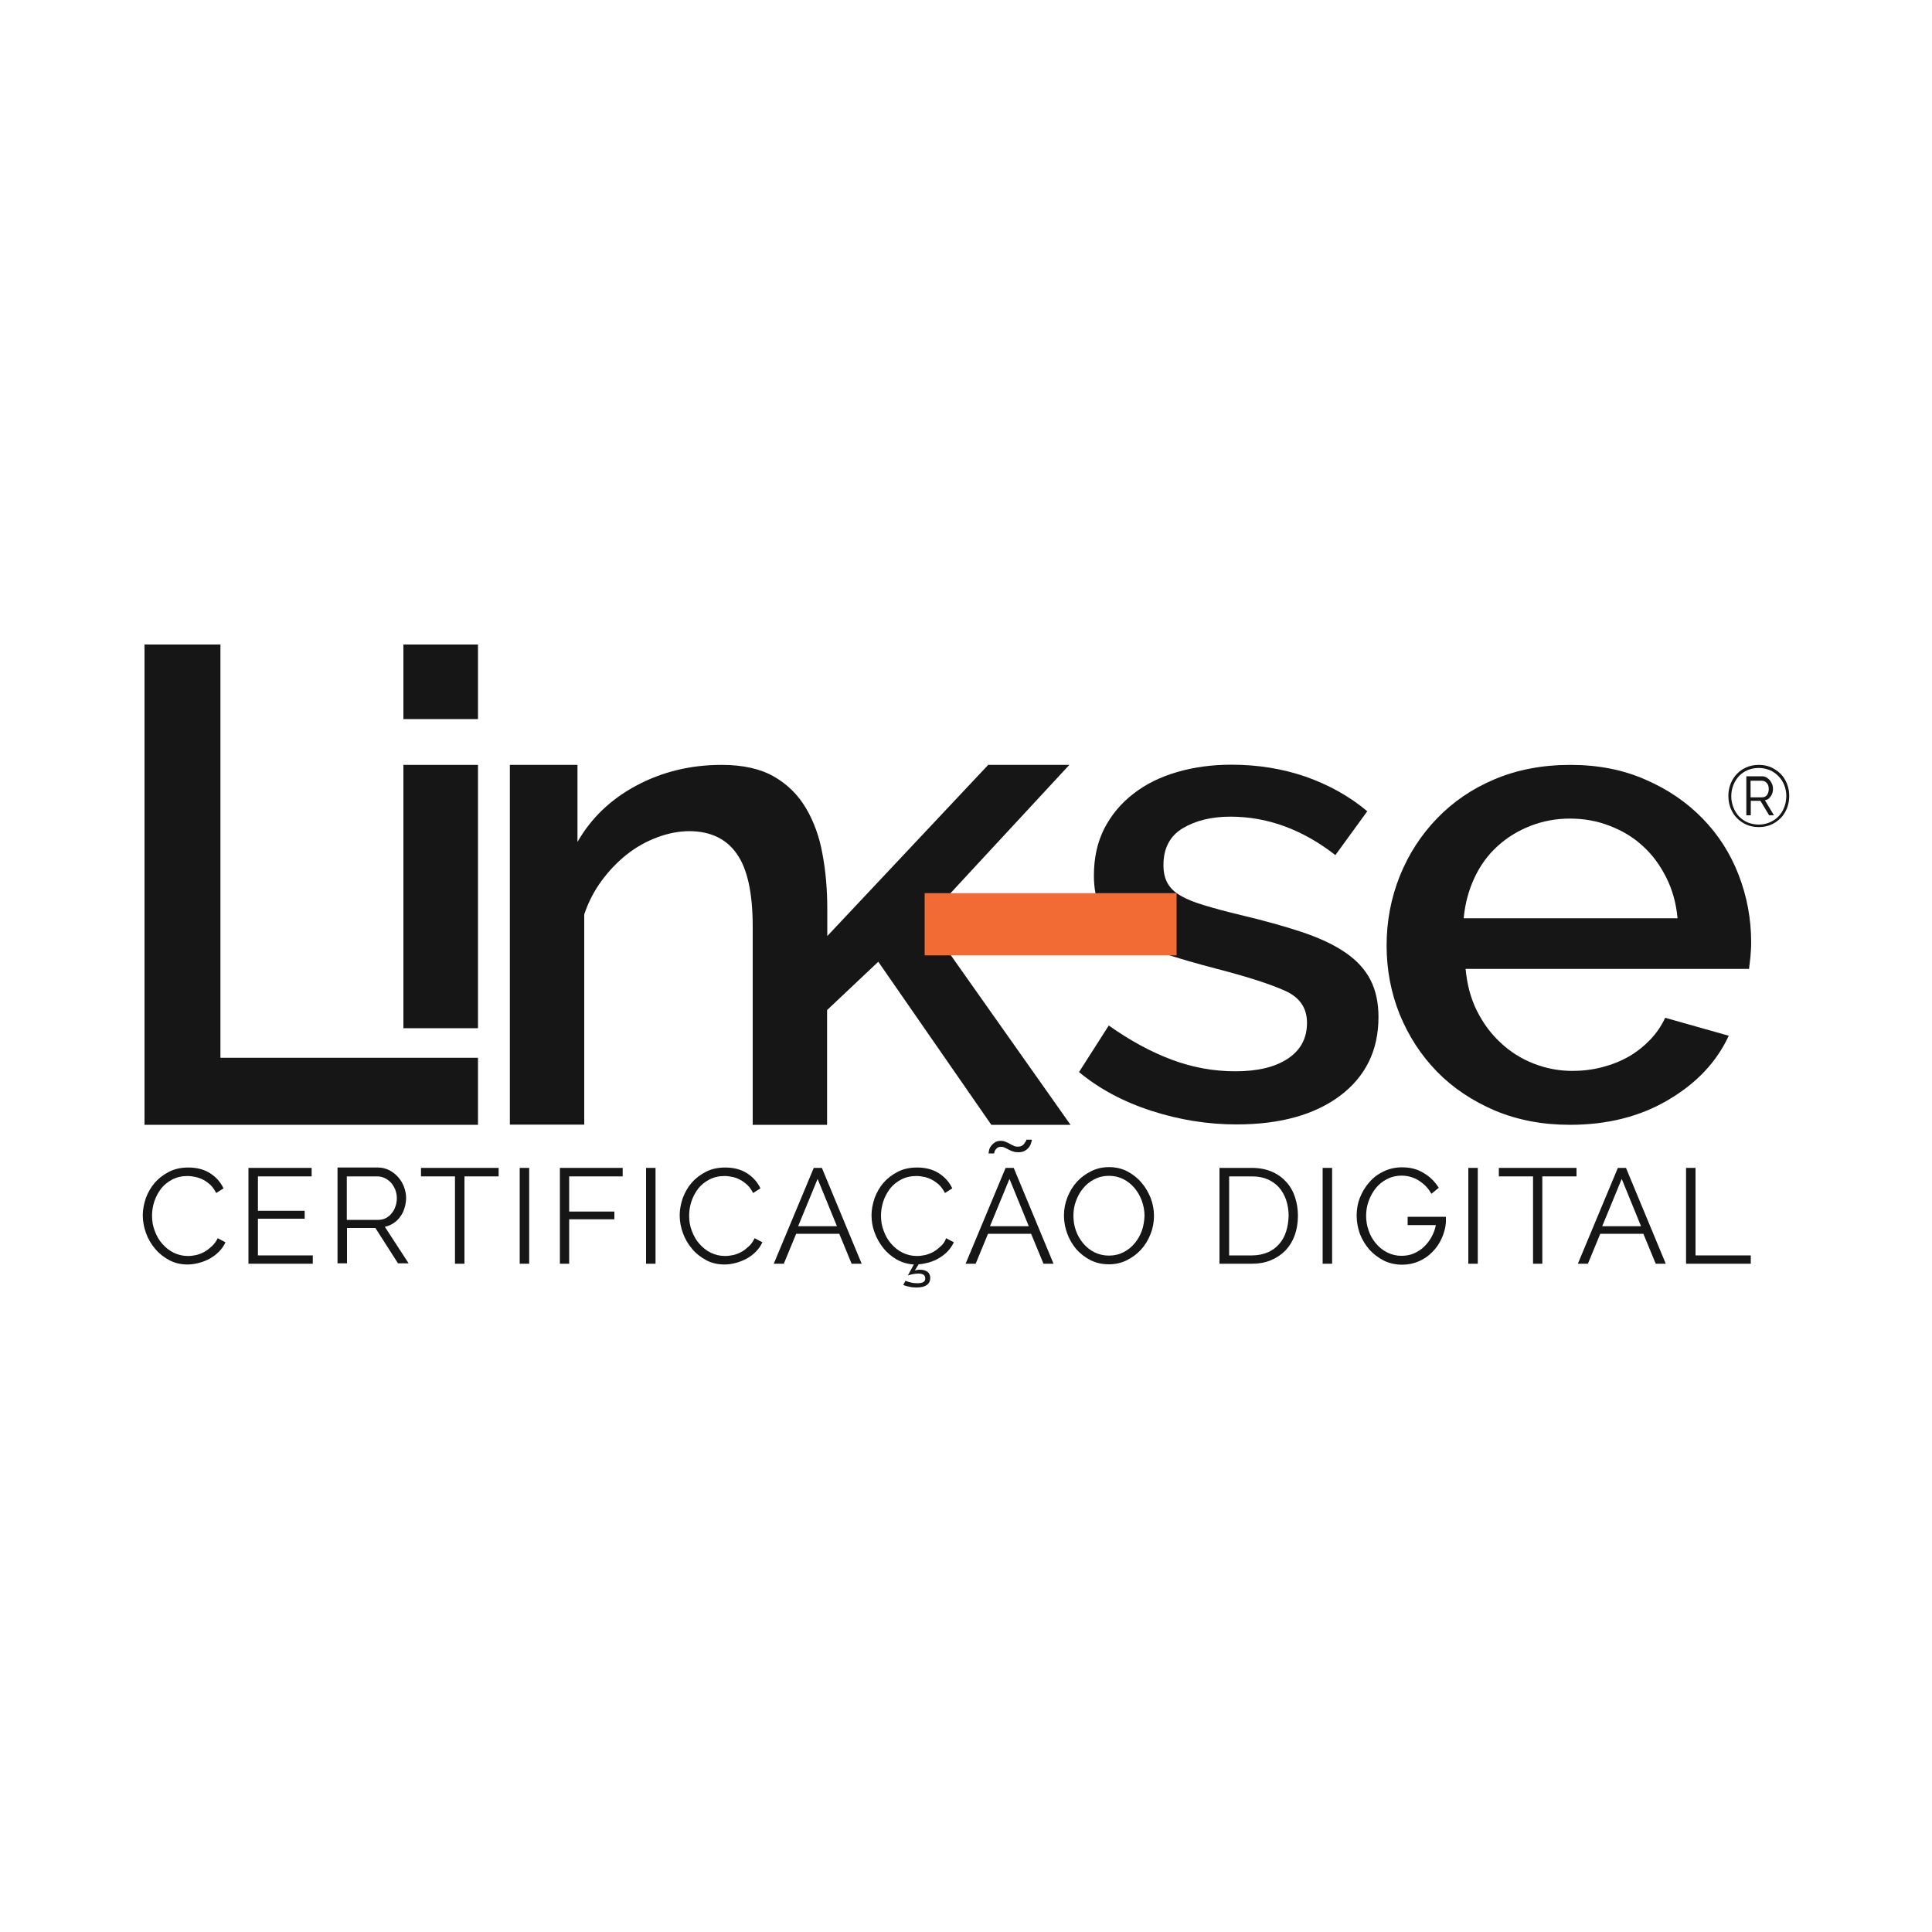
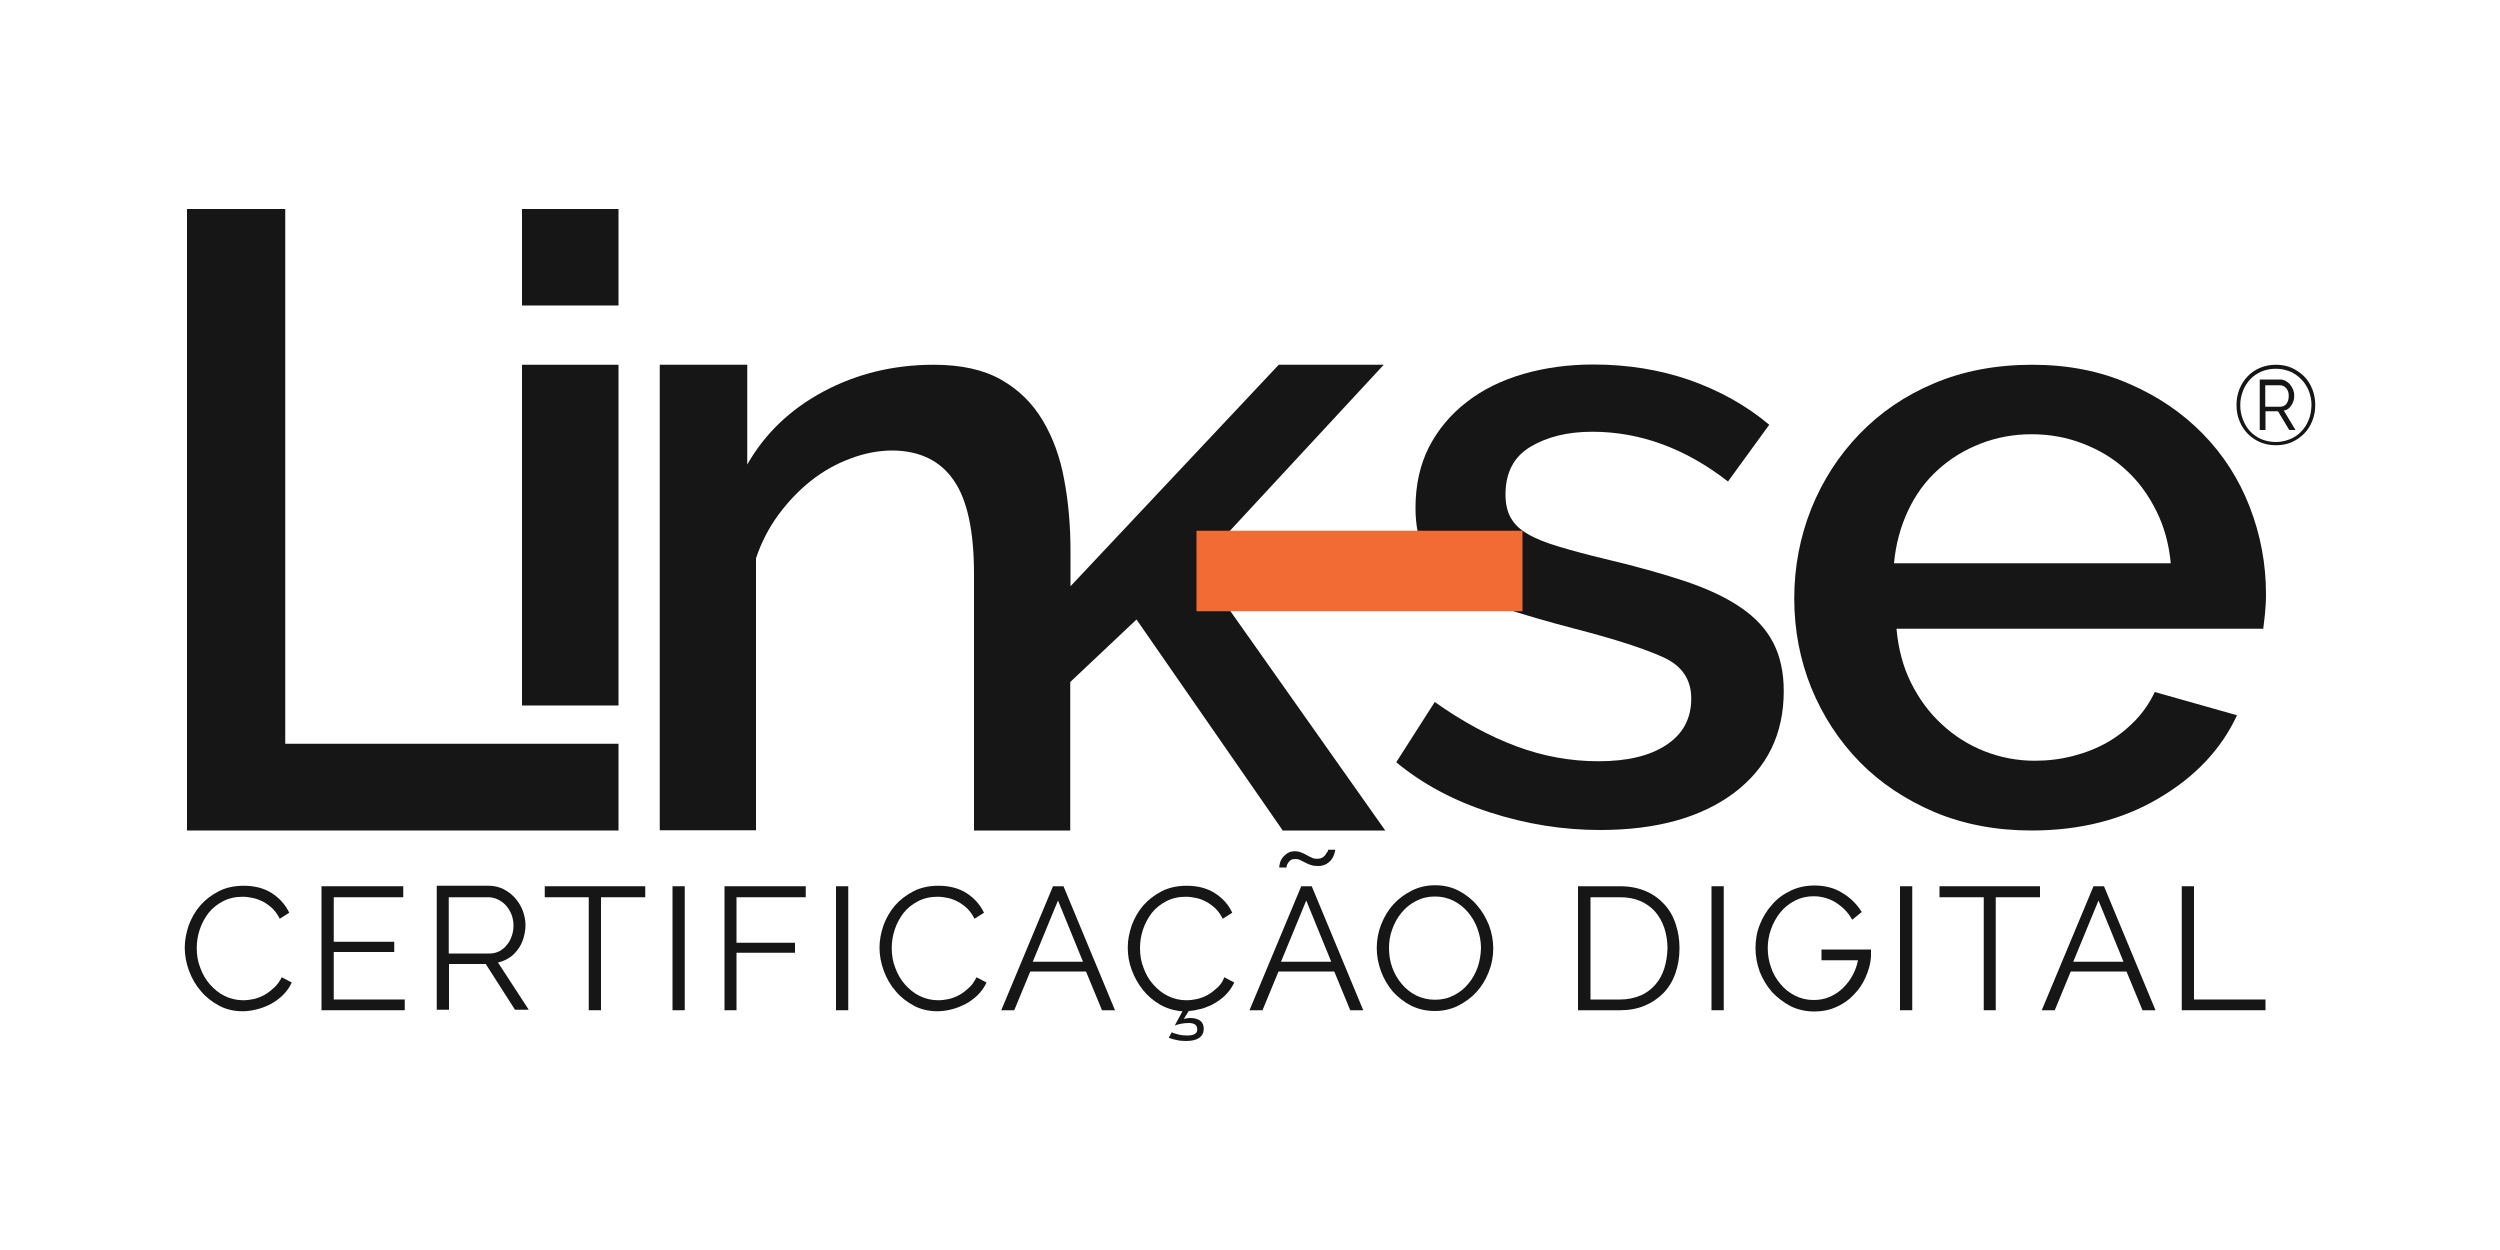
- <svg xmlns="http://www.w3.org/2000/svg" version="1.1" id="Layer_1" x="0px" y="0px" viewBox="0 0 1000 1000" style="enable-background:new 0 0 1000 1000;" xml:space="preserve">
-   <style type="text/css">
- 	.st0{fill:#161616;}
- 	.st1{fill-rule:evenodd;clip-rule:evenodd;fill:#F26B34;}
- </style>
-   <g>
-     <g>
-       <g>
-         <path class="st0" d="M421.2,604.5l-20.7,49.6h5.2l6.4-15.5h22.3l6.4,15.5h5.2l-20.6-49.6H421.2z M413.1,634.7l10.1-24.5l10,24.5     H413.1z" />
-         <rect x="334.4" y="604.5" class="st0" width="4.9" height="49.6" />
-         <path class="st0" d="M487,645c-1.2,1.1-2.4,2.1-3.8,2.9c-1.4,0.8-2.8,1.3-4.3,1.7c-1.5,0.3-2.9,0.5-4.3,0.5     c-2.7,0-5.1-0.6-7.4-1.7c-2.3-1.1-4.2-2.7-5.9-4.6c-1.7-1.9-3-4.2-3.9-6.7c-1-2.5-1.4-5.1-1.4-7.9c0-2.5,0.4-5,1.2-7.4     c0.8-2.4,2-4.6,3.5-6.6c1.6-2,3.5-3.5,5.8-4.7c2.3-1.2,4.9-1.8,7.9-1.8c1.3,0,2.7,0.2,4.1,0.5c1.4,0.3,2.7,0.8,4,1.5     c1.3,0.7,2.5,1.6,3.7,2.7c1.1,1.1,2.1,2.5,2.9,4.1l3.8-2.4c-1.5-3.2-3.8-5.8-6.9-7.8c-3.1-2-6.9-3-11.3-3c-3.7,0-7.1,0.7-10,2.2     c-2.9,1.5-5.4,3.4-7.4,5.7c-2,2.3-3.5,5-4.6,7.9c-1,3-1.6,5.9-1.6,8.9c0,3.1,0.5,6.1,1.6,9c1.1,3,2.6,5.6,4.5,8     c1.9,2.4,4.2,4.3,6.9,5.9c2.7,1.5,5.7,2.4,8.9,2.6l-3.1,5.7c0.6-0.2,1.4-0.5,2.5-0.7c1.1-0.2,2.1-0.3,3.1-0.3     c1.1,0,1.9,0.2,2.5,0.6c0.6,0.4,0.9,1,0.9,2c0,1.6-1.3,2.4-4,2.4c-1.2,0-2.4-0.1-3.5-0.4c-1.1-0.3-2-0.5-2.7-0.9l-1.2,2.2     c0.9,0.4,2,0.7,3.1,0.9c1.2,0.3,2.4,0.4,3.8,0.4c2.3,0,4.1-0.4,5.3-1.3c1.2-0.8,1.8-2.1,1.8-3.6c0-1.4-0.5-2.5-1.4-3.2     c-1-0.7-2.2-1.1-3.9-1.1c-0.4,0-0.8,0-1.3,0.1c-0.5,0-0.9,0.2-1.4,0.3l2-3.2c1.8-0.1,3.6-0.5,5.5-1c1.8-0.6,3.6-1.3,5.2-2.3     c1.6-1,3.1-2.1,4.4-3.5c1.3-1.4,2.3-2.9,3.1-4.6l-4-2.1C489.2,642.5,488.2,643.9,487,645z" />
-         <path class="st0" d="M387.7,645c-1.2,1.1-2.4,2.1-3.8,2.9c-1.4,0.8-2.8,1.3-4.3,1.7c-1.5,0.3-2.9,0.5-4.3,0.5     c-2.7,0-5.1-0.6-7.4-1.7c-2.3-1.1-4.2-2.7-5.9-4.6c-1.7-1.9-3-4.2-3.9-6.7c-1-2.5-1.4-5.1-1.4-7.9c0-2.5,0.4-5,1.2-7.4     c0.8-2.4,2-4.6,3.5-6.6c1.6-2,3.5-3.5,5.8-4.7c2.3-1.2,4.9-1.8,7.9-1.8c1.3,0,2.7,0.2,4.1,0.5c1.4,0.3,2.7,0.8,4,1.5     c1.3,0.7,2.5,1.6,3.7,2.7c1.1,1.1,2.1,2.5,2.9,4.1l3.8-2.4c-1.5-3.2-3.8-5.8-6.9-7.8c-3.1-2-6.9-3-11.3-3c-3.7,0-7.1,0.7-10,2.2     c-2.9,1.5-5.4,3.4-7.4,5.7c-2,2.3-3.5,5-4.6,7.9c-1,3-1.6,5.9-1.6,8.9c0,3.2,0.6,6.3,1.7,9.3c1.1,3,2.7,5.8,4.8,8.2     c2,2.4,4.5,4.3,7.3,5.8c2.8,1.5,6,2.2,9.4,2.2c1.9,0,3.9-0.3,5.8-0.8c2-0.5,3.8-1.3,5.6-2.2c1.8-1,3.4-2.2,4.8-3.6     c1.4-1.4,2.6-3.1,3.4-4.9l-4-2.1C389.8,642.5,388.9,643.9,387.7,645z" />
-         <path class="st0" d="M530.2,591.9c-0.3,0.4-0.7,0.8-1.2,1.1c-0.5,0.3-1.2,0.5-2.1,0.5c-0.9,0-1.7-0.1-2.3-0.5     c-0.7-0.3-1.3-0.6-2-1c-0.7-0.4-1.3-0.7-2.1-1c-0.7-0.3-1.6-0.5-2.5-0.5c-1.3,0-2.4,0.3-3.2,0.9c-0.8,0.6-1.5,1.2-2,2     c-0.5,0.7-0.8,1.5-0.9,2.2c-0.2,0.7-0.2,1.2-0.2,1.4h2.9c0-0.1,0-0.3,0.1-0.7c0.1-0.3,0.2-0.7,0.5-1.1c0.3-0.4,0.6-0.8,1-1.1     c0.4-0.3,1.1-0.5,1.9-0.5c0.7,0,1.4,0.1,2.1,0.5c0.6,0.3,1.3,0.6,2,1c0.7,0.3,1.4,0.7,2.2,0.9c0.8,0.3,1.7,0.4,2.8,0.4     c1.4,0,2.5-0.3,3.5-0.9c0.9-0.6,1.6-1.2,2.1-2c0.5-0.7,0.8-1.5,1-2.2c0.2-0.7,0.3-1.2,0.3-1.4h-2.9c0,0.1,0,0.3-0.1,0.7     C530.6,591.1,530.4,591.5,530.2,591.9z" />
-         <path class="st0" d="M203.7,633.1c1.4-0.9,2.5-2,3.5-3.4c1-1.3,1.7-2.8,2.2-4.5c0.5-1.7,0.8-3.4,0.8-5.2c0-1.9-0.4-3.8-1.1-5.7     c-0.7-1.9-1.7-3.5-3-5c-1.3-1.5-2.9-2.7-4.6-3.6c-1.8-0.9-3.8-1.4-5.9-1.4h-20.9v49.6h4.9v-18.3h14.7l11.7,18.3h5.5L199.2,635     C200.8,634.6,202.4,634,203.7,633.1z M179.5,631.5v-22.6h15.8c1.4,0,2.6,0.3,3.9,0.9c1.2,0.6,2.3,1.4,3.2,2.4     c0.9,1,1.6,2.2,2.2,3.6c0.5,1.4,0.8,2.8,0.8,4.3c0,1.5-0.2,2.9-0.7,4.3c-0.5,1.4-1.1,2.6-2,3.6c-0.8,1.1-1.9,1.9-3,2.5     c-1.2,0.6-2.5,0.9-3.9,0.9H179.5z" />
-         <polygon class="st0" points="133.5,630.8 157.7,630.8 157.7,626.7 133.5,626.7 133.5,608.9 161.3,608.9 161.3,604.5 128.6,604.5      128.6,654.1 161.9,654.1 161.9,649.8 133.5,649.8    " />
-         <path class="st0" d="M109.7,645c-1.2,1.1-2.4,2.1-3.8,2.9c-1.4,0.8-2.8,1.3-4.3,1.7c-1.5,0.3-2.9,0.5-4.3,0.5     c-2.7,0-5.1-0.6-7.4-1.7c-2.3-1.1-4.2-2.7-5.9-4.6c-1.7-1.9-3-4.2-3.9-6.7c-1-2.5-1.4-5.1-1.4-7.9c0-2.5,0.4-5,1.2-7.4     c0.8-2.4,2-4.6,3.5-6.6c1.6-2,3.5-3.5,5.8-4.7c2.3-1.2,4.9-1.8,7.9-1.8c1.3,0,2.7,0.2,4.1,0.5c1.4,0.3,2.7,0.8,4.1,1.5     c1.3,0.7,2.5,1.6,3.7,2.7c1.1,1.1,2.1,2.5,2.9,4.1l3.8-2.4c-1.5-3.2-3.8-5.8-6.9-7.8c-3.1-2-6.9-3-11.3-3c-3.7,0-7.1,0.7-10,2.2     c-2.9,1.5-5.4,3.4-7.4,5.7c-2,2.3-3.5,5-4.6,7.9c-1,3-1.6,5.9-1.6,8.9c0,3.2,0.6,6.3,1.7,9.3c1.1,3,2.7,5.8,4.8,8.2     c2,2.4,4.5,4.3,7.3,5.8c2.8,1.5,6,2.2,9.4,2.2c1.9,0,3.8-0.3,5.8-0.8c2-0.5,3.9-1.3,5.6-2.2c1.8-1,3.4-2.2,4.8-3.6     c1.4-1.4,2.6-3.1,3.4-4.9l-4-2.1C111.9,642.5,110.9,643.9,109.7,645z" />
-         <rect x="269" y="604.5" class="st0" width="4.9" height="49.6" />
-         <polygon class="st0" points="217.9,608.9 235.5,608.9 235.5,654.1 240.4,654.1 240.4,608.9 258.1,608.9 258.1,604.5 217.9,604.5         " />
-         <polygon class="st0" points="289.8,654.1 294.6,654.1 294.6,631.1 318,631.1 318,627.1 294.6,627.1 294.6,608.9 322.3,608.9      322.3,604.5 289.8,604.5    " />
-         <rect x="760" y="604.5" class="st0" width="4.9" height="49.6" />
-         <path class="st0" d="M520.5,604.5l-20.7,49.6h5.2l6.4-15.5h22.3l6.4,15.5h5.2l-20.6-49.6H520.5z M512.4,634.7l10.1-24.5l10,24.5     H512.4z" />
-         <path class="st0" d="M665.8,611.8c-2-2.2-4.4-4-7.4-5.3c-3-1.3-6.4-2-10.4-2h-16.8v49.6h16.8c3.6,0,6.9-0.6,9.8-1.8     c2.9-1.2,5.4-2.9,7.5-5c2.1-2.2,3.7-4.8,4.8-7.8c1.1-3,1.7-6.5,1.7-10.2c0-3.4-0.5-6.6-1.5-9.6     C669.3,616.6,667.8,614,665.8,611.8z M665.7,637.4c-0.8,2.5-2,4.7-3.6,6.5c-1.6,1.8-3.5,3.3-5.9,4.3c-2.4,1-5.1,1.6-8.1,1.6     h-11.9v-40.9h11.9c3,0,5.7,0.5,8,1.5c2.3,1,4.3,2.4,5.9,4.2c1.6,1.8,2.8,4,3.7,6.5c0.8,2.5,1.3,5.2,1.3,8.2     C666.9,632.2,666.5,634.9,665.7,637.4z" />
-         <rect x="684.6" y="604.5" class="st0" width="4.9" height="49.6" />
-         <path class="st0" d="M728.7,634.1h14.5c-0.4,2.1-1.1,4-2.1,5.9c-1,1.9-2.3,3.6-3.8,5.1c-1.5,1.5-3.3,2.7-5.3,3.6     c-2,0.9-4.2,1.3-6.6,1.3c-2.7,0-5.2-0.6-7.5-1.8c-2.3-1.2-4.2-2.7-5.8-4.7c-1.6-1.9-2.9-4.1-3.7-6.6c-0.9-2.5-1.3-5-1.3-7.6     c0-2.6,0.4-5.1,1.3-7.6c0.9-2.5,2.1-4.7,3.7-6.7c1.6-2,3.5-3.5,5.8-4.7c2.3-1.2,4.8-1.8,7.6-1.8c1.8,0,3.5,0.3,5.1,0.8     c1.6,0.5,3,1.2,4.3,2.1c1.3,0.9,2.5,1.9,3.5,3c1,1.1,1.8,2.3,2.5,3.5l3.8-3.1c-2-3.2-4.6-5.8-7.9-7.7c-3.2-2-6.9-2.9-11.1-2.9     c-3.4,0-6.6,0.7-9.5,2.1c-2.9,1.4-5.4,3.2-7.4,5.6c-2.1,2.3-3.7,5-4.9,8c-1.2,3-1.7,6.1-1.7,9.4c0,3.2,0.6,6.3,1.7,9.4     c1.2,3,2.8,5.7,4.9,8.1c2.1,2.3,4.6,4.2,7.5,5.7c2.9,1.4,6.1,2.1,9.5,2.1c3.1,0,6-0.6,8.7-1.8c2.7-1.2,5-2.8,6.9-4.8     c2-2,3.6-4.3,4.8-7c1.2-2.7,2-5.4,2.2-8.3V632c0-0.3,0-0.6,0-0.9c0-0.3,0-0.6,0-0.8v-0.5h-19.8V634.1z" />
-         <polygon class="st0" points="877.6,604.5 872.7,604.5 872.7,654.1 906.2,654.1 906.2,649.8 877.6,649.8    " />
-         <path class="st0" d="M590.8,612.1c-2-2.4-4.5-4.3-7.3-5.8c-2.9-1.5-6-2.2-9.5-2.2c-3.3,0-6.4,0.7-9.2,2.1     c-2.8,1.4-5.3,3.2-7.4,5.5c-2.1,2.3-3.7,5-4.9,8c-1.2,3-1.8,6.2-1.8,9.5c0,3.2,0.6,6.3,1.7,9.3c1.1,3,2.7,5.7,4.7,8.1     c2.1,2.3,4.5,4.2,7.4,5.7c2.9,1.4,6,2.1,9.5,2.1c3.3,0,6.4-0.7,9.2-2.1c2.8-1.4,5.3-3.2,7.4-5.5c2.1-2.3,3.7-5,4.9-8     c1.2-3,1.8-6.2,1.8-9.5c0-3.1-0.6-6.2-1.7-9.2C594.4,617.2,592.9,614.5,590.8,612.1z M591.1,636.8c-0.9,2.5-2.1,4.7-3.7,6.6     c-1.6,2-3.5,3.5-5.8,4.7c-2.3,1.2-4.8,1.8-7.6,1.8c-2.7,0-5.2-0.6-7.5-1.7c-2.2-1.1-4.2-2.7-5.8-4.6c-1.6-1.9-2.9-4.1-3.8-6.6     c-0.9-2.5-1.3-5.1-1.3-7.8c0-2.6,0.4-5.1,1.3-7.5c0.9-2.5,2.1-4.7,3.7-6.6c1.6-2,3.5-3.5,5.8-4.7c2.3-1.2,4.8-1.8,7.6-1.8     c2.7,0,5.2,0.6,7.4,1.7c2.2,1.1,4.2,2.7,5.8,4.6c1.6,1.9,2.9,4.1,3.8,6.6c0.9,2.5,1.4,5.1,1.4,7.8     C592.3,631.9,591.9,634.4,591.1,636.8z" />
-         <path class="st0" d="M837.4,604.5l-20.7,49.6h5.2l6.4-15.5h22.3l6.4,15.5h5.2l-20.6-49.6H837.4z M829.3,634.7l10.1-24.5l10,24.5     H829.3z" />
-         <polygon class="st0" points="775.8,608.9 793.5,608.9 793.5,654.1 798.3,654.1 798.3,608.9 816,608.9 816,604.5 775.8,604.5         " />
-         <rect x="208.8" y="395.9" class="st0" width="38.6" height="136.3" />
-         <rect x="208.8" y="333.6" class="st0" width="38.6" height="38.6" />
-         <path class="st0" d="M881.2,423.6c-8.2-8.4-18-15.1-29.6-20.1c-11.6-5.1-24.5-7.6-38.7-7.6c-14.5,0-27.6,2.5-39.2,7.4     c-11.7,4.9-21.6,11.7-29.9,20.3c-8.3,8.6-14.7,18.5-19.3,29.9c-4.5,11.3-6.8,23.3-6.8,35.9c0,12.6,2.3,24.5,6.8,35.7     c4.6,11.2,11,21.1,19.3,29.6c8.3,8.5,18.3,15.1,29.9,20.1c11.7,4.9,24.6,7.4,38.9,7.4c19.4,0,36.4-4.3,50.9-12.9     c14.6-8.6,25-19.6,31.3-33.2l-32.9-9.3c-1.9,4.1-4.5,7.9-7.7,11.3c-3.3,3.4-7,6.4-11.2,8.8c-4.2,2.4-8.8,4.2-13.8,5.5     c-5.1,1.3-10.1,1.9-15.3,1.9c-7,0-13.7-1.3-20.1-3.8c-6.4-2.5-12.1-6.1-17.1-10.8c-5.1-4.7-9.1-10.2-12.3-16.6     c-3.2-6.4-5.1-13.7-5.8-21.6h146.7c0.2-1.6,0.4-3.6,0.7-6c0.2-2.4,0.4-5,0.4-7.8c0-12.1-2.2-23.8-6.5-34.9     C895.6,441.7,889.4,432,881.2,423.6z M757.6,475.3c0.7-7.6,2.6-14.6,5.6-21c3-6.4,7-11.9,11.9-16.3c4.9-4.5,10.6-8,17-10.5     c6.4-2.5,13.2-3.8,20.5-3.8c7.2,0,14.1,1.2,20.7,3.8c6.5,2.5,12.3,6,17.1,10.5c4.9,4.4,8.9,9.9,12.1,16.3     c3.2,6.4,5.1,13.4,5.8,21H757.6z" />
-         <path class="st0" d="M709.3,507.1c-2.8-5.4-7.1-10.1-13-14.1c-5.8-4-13.3-7.5-22.2-10.5c-9-3-19.7-6-32-8.9     c-7.5-1.8-13.7-3.5-18.7-5c-5-1.5-9.1-3.1-12.3-5c-3.2-1.8-5.4-4-6.8-6.5c-1.4-2.5-2.1-5.6-2.1-9.3c0-8.7,3.3-15.1,10-19.1     c6.7-4,14.9-6,24.7-6c19.1,0,37.2,6.6,54.3,19.9l16.5-22.7c-9.3-7.8-20-13.7-31.9-17.9c-11.9-4.1-24.7-6.2-38.5-6.2     c-10,0-19.4,1.3-28,3.8c-8.6,2.5-16.2,6.2-22.6,11.2c-6.4,4.9-11.4,10.9-15.1,18c-3.6,7.1-5.4,15.2-5.4,24.4     c0,6.9,1.2,12.7,3.5,17.5c2.3,4.8,6.1,9.1,11.2,12.7c5.1,3.7,11.8,6.9,20,9.6c8.2,2.8,18,5.6,29.4,8.6c15.9,4.1,27.5,7.9,35,11.3     c7.5,3.4,11.2,8.9,11.2,16.5c0,8-3.3,14.2-10,18.6c-6.7,4.4-15.7,6.5-27.1,6.5c-11.2,0-22.2-2-32.9-6c-10.7-4-21.6-9.9-32.6-17.7     l-15.4,24.1c10.5,8.7,23,15.4,37.6,20.1c14.6,4.7,29.2,7,43.9,7c22.6,0,40.5-5,53.7-14.9c13.2-10,19.8-23.5,19.8-40.7     C713.5,519,712.1,512.5,709.3,507.1z" />
-         <path class="st0" d="M381.4,442c5.5,7.8,8.2,20.4,8.2,37.6v102.6h38.5v-59.4l26.5-25l58.5,84.4h41l-74.9-106.1l74.3-80.2h-42     l-83.3,88.6v-14c0-10-0.8-19.5-2.5-28.5c-1.6-9-4.5-16.9-8.6-23.8c-4.1-6.9-9.6-12.3-16.6-16.3c-7-4-16-6-27-6     c-16.1,0-30.8,3.6-44.1,10.7c-13.3,7.1-23.5,16.9-30.5,29.2v-39.9h-35v186.2h38.5V473.3c2.1-6.3,5.1-12.1,8.9-17.3     c3.9-5.3,8.2-9.8,13.1-13.7c4.9-3.9,10.2-6.8,15.8-8.9c5.6-2.1,11.2-3.2,16.8-3.2C367.8,430.3,376,434.2,381.4,442z" />
-         <polygon class="st0" points="247.4,547.5 114.1,547.5 114.1,333.6 74.8,333.6 74.8,582.2 247.4,582.2    " />
-         <path class="st0" d="M924.9,405.6c-0.8-2-1.9-3.7-3.3-5.1c-1.4-1.4-3.1-2.5-5-3.4c-1.9-0.8-4-1.2-6.2-1.2c-2.3,0-4.4,0.4-6.3,1.2     c-1.9,0.8-3.6,1.9-5,3.4c-1.4,1.4-2.5,3.1-3.3,5.1c-0.8,2-1.2,4.1-1.2,6.4c0,2.3,0.4,4.5,1.2,6.4c0.8,2,1.9,3.7,3.3,5.1     c1.4,1.4,3.1,2.6,5,3.4c1.9,0.8,4,1.2,6.3,1.2c2.2,0,4.3-0.4,6.2-1.2c1.9-0.8,3.6-2,5-3.4c1.4-1.4,2.5-3.1,3.3-5.1     c0.8-2,1.2-4.1,1.2-6.4C926.1,409.7,925.7,407.6,924.9,405.6z M923.4,418.1c-0.7,1.8-1.7,3.3-3,4.6c-1.3,1.3-2.8,2.3-4.5,3     c-1.7,0.7-3.6,1.1-5.6,1.1c-2,0-3.9-0.4-5.7-1.1c-1.7-0.7-3.2-1.8-4.5-3.1c-1.2-1.3-2.2-2.9-2.9-4.7c-0.7-1.8-1.1-3.7-1.1-5.8     c0-2.1,0.4-4,1.1-5.8c0.7-1.8,1.7-3.3,2.9-4.6c1.2-1.3,2.7-2.3,4.5-3.1c1.7-0.7,3.6-1.1,5.7-1.1c2.1,0,3.9,0.4,5.7,1.1     c1.7,0.7,3.2,1.8,4.5,3.1c1.3,1.3,2.3,2.9,3,4.6c0.7,1.8,1.1,3.7,1.1,5.8C924.5,414.3,924.2,416.3,923.4,418.1z" />
-         <path class="st0" d="M916.5,412.2c0.8-1.1,1.2-2.4,1.2-3.9c0-0.8-0.1-1.5-0.4-2.3c-0.3-0.8-0.7-1.4-1.2-2.1     c-0.5-0.6-1.1-1.1-1.8-1.5c-0.7-0.4-1.5-0.6-2.3-0.6h-8.1v20.2h2.3v-7.5h5l4.5,7.5h2.5l-4.7-7.8     C914.7,414.1,915.7,413.4,916.5,412.2z M906.1,412.6v-8.5h5.7c1.1,0,2,0.4,2.7,1.2c0.7,0.8,1,1.8,1,3.1c0,1.2-0.3,2.2-0.9,3.1     c-0.6,0.8-1.5,1.2-2.6,1.2H906.1z" />
+ <svg xmlns="http://www.w3.org/2000/svg" version="1.2" viewBox="0 0 1000 500" width="1000" height="500">
+   <style>
+ 		.s0 { fill: #161616 } 
+ 		.s1 { fill: #f26b34 } 
+ 	</style>
+   <g id="Layer">
+     <g id="Layer">
+       <g id="Layer">
+         <path id="Layer" fill-rule="evenodd" class="s0" d="m425.4 354.5l20.6 49.6h-5.2l-6.4-15.5h-22.3l-6.4 15.5h-5.2l20.7-49.6zm7.8 30.2l-10-24.5-10.1 24.5z" />
+         <path id="Layer" class="s0" d="m334.4 354.5h4.9v49.6h-4.9z" />
+         <path id="Layer" class="s0" d="m489.7 390.9l4 2.1c-0.8 1.7-1.8 3.2-3.1 4.6-1.3 1.4-2.8 2.5-4.4 3.5-1.6 1-3.4 1.7-5.2 2.3-1.9 0.5-3.7 0.9-5.5 1l-2 3.2c0.5-0.1 0.9-0.3 1.4-0.3 0.5-0.1 0.9-0.1 1.3-0.1 1.7 0 2.9 0.4 3.9 1.1 0.9 0.7 1.4 1.8 1.4 3.2 0 1.5-0.6 2.8-1.8 3.6-1.2 0.9-3 1.3-5.3 1.3-1.4 0-2.6-0.1-3.8-0.4-1.1-0.2-2.2-0.5-3.1-0.9l1.2-2.2c0.7 0.4 1.6 0.6 2.7 0.9 1.1 0.3 2.3 0.4 3.5 0.4 2.7 0 4-0.8 4-2.4 0-1-0.3-1.6-0.9-2-0.6-0.4-1.4-0.6-2.5-0.6-1 0-2 0.1-3.1 0.3-1.1 0.2-1.9 0.5-2.5 0.7l3.1-5.7c-3.2-0.2-6.2-1.1-8.9-2.6-2.7-1.6-5-3.5-6.9-5.9-1.9-2.4-3.4-5-4.5-8-1.1-2.9-1.6-5.9-1.6-9 0-3 0.6-5.9 1.6-8.9 1.1-2.9 2.6-5.6 4.6-7.9 2-2.3 4.5-4.2 7.4-5.7 2.9-1.5 6.3-2.2 10-2.2 4.4 0 8.2 1 11.3 3q4.7 3 6.9 7.8l-3.8 2.4c-0.8-1.6-1.8-3-2.9-4.1-1.2-1.1-2.4-2-3.7-2.7-1.3-0.7-2.6-1.2-4-1.5-1.4-0.3-2.8-0.5-4.1-0.5-3 0-5.6 0.6-7.9 1.8-2.3 1.2-4.2 2.7-5.8 4.7-1.5 2-2.7 4.2-3.5 6.6-0.8 2.4-1.2 4.9-1.2 7.4 0 2.8 0.4 5.4 1.4 7.9 0.9 2.5 2.2 4.8 3.9 6.7 1.7 1.9 3.6 3.5 5.9 4.6 2.3 1.1 4.7 1.7 7.4 1.7 1.4 0 2.8-0.2 4.3-0.5 1.5-0.4 2.9-0.9 4.3-1.7 1.4-0.8 2.6-1.8 3.8-2.9 1.2-1.1 2.2-2.5 2.7-4.1z" />
+         <path id="Layer" class="s0" d="m390.6 390.9l4 2.1c-0.8 1.8-2 3.5-3.4 4.9q-2.1 2.1-4.8 3.6c-1.8 0.9-3.6 1.7-5.6 2.2-1.9 0.5-3.9 0.8-5.8 0.8-3.4 0-6.6-0.7-9.4-2.2-2.8-1.5-5.3-3.4-7.3-5.8-2.1-2.4-3.7-5.2-4.8-8.2-1.1-3-1.7-6.1-1.7-9.3 0-3 0.6-5.9 1.6-8.9 1.1-2.9 2.6-5.6 4.6-7.9 2-2.3 4.5-4.2 7.4-5.7 2.9-1.5 6.3-2.2 10-2.2 4.4 0 8.2 1 11.3 3q4.6 3 6.9 7.8l-3.8 2.4c-0.8-1.6-1.8-3-2.9-4.1-1.2-1.1-2.4-2-3.7-2.7-1.3-0.7-2.6-1.2-4-1.5-1.4-0.3-2.8-0.5-4.1-0.5-3 0-5.6 0.6-7.9 1.8-2.3 1.2-4.2 2.7-5.8 4.7-1.5 2-2.7 4.2-3.5 6.6-0.8 2.4-1.2 4.9-1.2 7.4 0 2.8 0.4 5.4 1.4 7.9 0.9 2.5 2.2 4.8 3.9 6.7 1.7 1.9 3.6 3.5 5.9 4.6 2.3 1.1 4.7 1.7 7.4 1.7 1.4 0 2.8-0.2 4.3-0.5 1.5-0.4 2.9-0.9 4.3-1.7 1.4-0.8 2.6-1.8 3.8-2.9 1.2-1.1 2.1-2.5 2.9-4.1z" />
+         <path id="Layer" class="s0" d="m531.1 340.6c0.1-0.4 0.1-0.6 0.1-0.7h2.9c0 0.2-0.1 0.7-0.3 1.4-0.2 0.7-0.5 1.5-1 2.2-0.5 0.8-1.2 1.4-2.1 2-1 0.6-2.1 0.9-3.5 0.9-1.1 0-2-0.1-2.8-0.4-0.8-0.2-1.5-0.6-2.2-0.9-0.7-0.4-1.4-0.7-2-1-0.7-0.4-1.4-0.5-2.1-0.5-0.8 0-1.5 0.2-1.9 0.5-0.4 0.3-0.7 0.7-1 1.1-0.3 0.4-0.4 0.8-0.5 1.1-0.1 0.4-0.1 0.6-0.1 0.7h-2.9c0-0.2 0-0.7 0.2-1.4 0.1-0.7 0.4-1.5 0.9-2.2 0.5-0.8 1.2-1.4 2-2 0.8-0.6 1.9-0.9 3.2-0.9 0.9 0 1.8 0.2 2.5 0.5 0.8 0.3 1.4 0.6 2.1 1 0.7 0.4 1.3 0.7 2 1 0.6 0.4 1.4 0.5 2.3 0.5 0.9 0 1.6-0.2 2.1-0.5 0.5-0.3 0.9-0.7 1.2-1.1 0.2-0.4 0.4-0.8 0.9-1.3z" />
+         <path id="Layer" fill-rule="evenodd" class="s0" d="m199.2 385l12.3 18.9h-5.5l-11.7-18.3h-14.7v18.3h-4.9v-49.6h20.9c2.1 0 4.1 0.5 5.9 1.4 1.7 0.9 3.3 2.1 4.6 3.6 1.3 1.5 2.3 3.1 3 5 0.7 1.9 1.1 3.8 1.1 5.7 0 1.8-0.3 3.5-0.8 5.2-0.5 1.7-1.2 3.2-2.2 4.5-1 1.4-2.1 2.5-3.5 3.4-1.3 0.9-2.9 1.5-4.5 1.9zm-19.7-3.6h16.3q2.1 0 3.9-0.9c1.1-0.6 2.2-1.4 3-2.5 0.9-1 1.5-2.2 2-3.6 0.5-1.4 0.7-2.8 0.7-4.3 0-1.5-0.3-2.9-0.8-4.3-0.6-1.4-1.3-2.6-2.2-3.6-0.9-1-2-1.8-3.2-2.4-1.3-0.6-2.5-0.9-3.9-0.9h-15.8z" />
+         <path id="Layer" class="s0" d="m133.5 399.8h28.4v4.3h-33.3v-49.6h32.7v4.4h-27.8v17.8h24.2v4.1h-24.2z" />
+         <path id="Layer" class="s0" d="m112.7 390.9l4 2.1c-0.8 1.8-2 3.5-3.4 4.9q-2.1 2.1-4.8 3.6c-1.7 0.9-3.6 1.7-5.6 2.2-2 0.5-3.9 0.8-5.8 0.8-3.4 0-6.6-0.7-9.4-2.2-2.8-1.5-5.3-3.4-7.3-5.8-2.1-2.4-3.7-5.2-4.8-8.2-1.1-3-1.7-6.1-1.7-9.3 0-3 0.6-5.9 1.6-8.9 1.1-2.9 2.6-5.6 4.6-7.9 2-2.3 4.5-4.2 7.4-5.7 2.9-1.5 6.3-2.2 10-2.2 4.4 0 8.2 1 11.3 3q4.6 3 6.9 7.8l-3.8 2.4c-0.8-1.6-1.8-3-2.9-4.1-1.2-1.1-2.4-2-3.7-2.7-1.4-0.7-2.7-1.2-4.1-1.5-1.4-0.3-2.8-0.5-4.1-0.5-3 0-5.6 0.6-7.9 1.8-2.3 1.2-4.2 2.7-5.8 4.7-1.5 2-2.7 4.2-3.5 6.6-0.8 2.4-1.2 4.9-1.2 7.4 0 2.8 0.4 5.4 1.4 7.9 0.9 2.5 2.2 4.8 3.9 6.7 1.7 1.9 3.6 3.5 5.9 4.6 2.3 1.1 4.7 1.7 7.4 1.7 1.4 0 2.8-0.2 4.3-0.5 1.5-0.4 2.9-0.9 4.3-1.7 1.4-0.8 2.6-1.8 3.8-2.9 1.2-1.1 2.2-2.5 3-4.1z" />
+         <path id="Layer" class="s0" d="m269 354.5h4.9v49.6h-4.9z" />
+         <path id="Layer" class="s0" d="m217.9 354.5h40.2v4.4h-17.7v45.2h-4.9v-45.2h-17.6z" />
+         <path id="Layer" class="s0" d="m289.8 354.5h32.5v4.4h-27.7v18.2h23.4v4h-23.4v23h-4.8z" />
+         <path id="Layer" class="s0" d="m760 354.5h4.9v49.6h-4.9z" />
+         <path id="Layer" fill-rule="evenodd" class="s0" d="m524.7 354.5l20.6 49.6h-5.2l-6.4-15.5h-22.3l-6.4 15.5h-5.2l20.7-49.6zm7.8 30.2l-10-24.5-10.1 24.5z" />
+         <path id="Layer" fill-rule="evenodd" class="s0" d="m670.3 369.7q1.5 4.5 1.5 9.6c0 3.7-0.6 7.2-1.7 10.2q-1.6 4.5-4.8 7.8c-2.1 2.1-4.6 3.8-7.5 5-2.9 1.2-6.2 1.8-9.8 1.8h-16.8v-49.6h16.8c4 0 7.4 0.7 10.4 2 3 1.3 5.4 3.1 7.4 5.3 2 2.2 3.5 4.8 4.5 7.9zm-3.3 9.6c0-3-0.5-5.7-1.3-8.2-0.9-2.5-2.1-4.7-3.7-6.5-1.6-1.8-3.6-3.2-5.9-4.2-2.3-1-5-1.5-8-1.5h-11.9v40.9h11.9c3 0 5.7-0.6 8.1-1.6 2.4-1 4.3-2.5 5.9-4.3 1.6-1.8 2.8-4 3.6-6.5 0.8-2.5 1.2-5.2 1.3-8.1z" />
+         <path id="Layer" class="s0" d="m684.6 354.5h4.9v49.6h-4.9z" />
+         <path id="Layer" class="s0" d="m728.6 384.1v-4.3h19.8v0.5c0 0.2 0 0.5 0 0.8q0 0.4 0 0.9v0.7c-0.2 2.9-1 5.6-2.2 8.3-1.2 2.7-2.8 5-4.8 7q-2.8 3-6.9 4.8-4 1.8-8.7 1.8c-3.4 0-6.6-0.7-9.5-2.1q-4.3-2.3-7.5-5.7c-2.1-2.4-3.7-5.1-4.9-8.1-1.1-3.1-1.7-6.2-1.7-9.4 0-3.3 0.5-6.4 1.7-9.4 1.2-3 2.8-5.7 4.9-8 2-2.4 4.5-4.2 7.4-5.6 2.9-1.4 6.1-2.1 9.5-2.1 4.2 0 7.9 0.9 11.1 2.9 3.3 1.9 5.9 4.5 7.9 7.7l-3.8 3.1c-0.7-1.2-1.5-2.4-2.5-3.5-1-1.1-2.2-2.1-3.5-3-1.3-0.9-2.7-1.6-4.3-2.1-1.6-0.5-3.3-0.8-5.1-0.8-2.8 0-5.3 0.6-7.6 1.8-2.3 1.2-4.2 2.7-5.8 4.7-1.6 2-2.8 4.2-3.7 6.7-0.9 2.5-1.3 5-1.3 7.6 0 2.6 0.4 5.1 1.3 7.6 0.8 2.5 2.1 4.7 3.7 6.6 1.6 2 3.5 3.5 5.8 4.7q3.5 1.8 7.5 1.8c2.4 0 4.6-0.4 6.6-1.3 2-0.9 3.8-2.1 5.3-3.6 1.5-1.5 2.8-3.2 3.8-5.1 1-1.9 1.7-3.8 2.1-5.9h-14.5z" />
+         <path id="Layer" class="s0" d="m877.6 399.8h28.6v4.3h-33.5v-49.6h4.9z" />
+         <path id="Layer" fill-rule="evenodd" class="s0" d="m595.6 370.1c1.1 3 1.7 6.1 1.7 9.2 0 3.3-0.6 6.5-1.8 9.5-1.2 3-2.8 5.7-4.9 8-2.1 2.3-4.6 4.1-7.4 5.5-2.8 1.4-5.9 2.1-9.2 2.1-3.5 0-6.6-0.7-9.5-2.1-2.9-1.5-5.3-3.4-7.4-5.7-2-2.4-3.6-5.1-4.7-8.1-1.1-3-1.7-6.1-1.7-9.3 0-3.3 0.6-6.5 1.8-9.5 1.2-3 2.8-5.7 4.9-8 2.1-2.3 4.6-4.1 7.4-5.5 2.8-1.4 5.9-2.1 9.2-2.1 3.5 0 6.6 0.7 9.5 2.2 2.8 1.5 5.3 3.4 7.3 5.8 2.1 2.4 3.6 5.1 4.8 8zm-3.2 9.2c0-2.7-0.5-5.3-1.4-7.8-0.9-2.5-2.2-4.7-3.8-6.6-1.6-1.9-3.6-3.5-5.8-4.6-2.2-1.1-4.7-1.7-7.4-1.7-2.8 0-5.3 0.6-7.6 1.8-2.3 1.2-4.2 2.7-5.8 4.7-1.6 1.9-2.8 4.1-3.7 6.6-0.9 2.4-1.3 4.9-1.3 7.5 0 2.7 0.4 5.3 1.3 7.8 0.9 2.5 2.2 4.7 3.8 6.6 1.6 1.9 3.6 3.5 5.8 4.6 2.3 1.1 4.8 1.7 7.5 1.7 2.8 0 5.3-0.6 7.6-1.8 2.3-1.2 4.2-2.7 5.8-4.7 1.6-1.9 2.8-4.1 3.7-6.6 0.8-2.4 1.2-4.9 1.3-7.5z" />
+         <path id="Layer" fill-rule="evenodd" class="s0" d="m841.6 354.5l20.6 49.6h-5.2l-6.4-15.5h-22.3l-6.4 15.5h-5.2l20.7-49.6zm7.8 30.2l-10-24.5-10.1 24.5z" />
+         <path id="Layer" class="s0" d="m775.8 354.5h40.2v4.4h-17.7v45.2h-4.8v-45.2h-17.7z" />
+         <path id="Layer" class="s0" d="m208.8 145.9h38.6v136.3h-38.6z" />
+         <path id="Layer" class="s0" d="m208.8 83.6h38.6v38.6h-38.6z" />
+         <path id="Layer" fill-rule="evenodd" class="s0" d="m899.9 202.8c4.3 11.1 6.5 22.8 6.5 34.9 0 2.8-0.2 5.4-0.4 7.8-0.3 2.4-0.5 4.4-0.7 6h-146.7c0.7 7.9 2.6 15.2 5.8 21.6 3.2 6.4 7.2 11.9 12.3 16.6q7.5 7 17.1 10.8c6.4 2.5 13.1 3.8 20.1 3.8 5.2 0 10.2-0.6 15.3-1.9 5-1.3 9.6-3.1 13.8-5.5 4.2-2.4 7.9-5.4 11.2-8.8 3.2-3.4 5.8-7.2 7.7-11.3l32.9 9.3c-6.3 13.6-16.7 24.6-31.3 33.2-14.5 8.6-31.5 12.9-50.9 12.9-14.3 0-27.2-2.5-38.9-7.4-11.6-5-21.6-11.6-29.9-20.1-8.3-8.5-14.7-18.4-19.3-29.6-4.5-11.2-6.8-23.1-6.8-35.7 0-12.6 2.3-24.6 6.8-35.9 4.6-11.4 11-21.3 19.3-29.9 8.3-8.6 18.2-15.4 29.9-20.3 11.6-4.9 24.7-7.4 39.2-7.4 14.2 0 27.1 2.5 38.7 7.6 11.6 5 21.4 11.7 29.6 20.1 8.2 8.4 14.4 18.1 18.7 29.2zm-31.6 22.5c-0.7-7.6-2.6-14.6-5.8-21-3.2-6.4-7.2-11.9-12.1-16.3-4.8-4.5-10.6-8-17.1-10.5-6.6-2.6-13.5-3.8-20.7-3.8-7.3 0-14.1 1.3-20.5 3.8-6.4 2.5-12.1 6-17 10.5-4.9 4.4-8.9 9.9-11.9 16.3-3 6.4-4.9 13.4-5.6 21z" />
+         <path id="Layer" class="s0" d="m713.5 276.4c0 17.2-6.6 30.7-19.8 40.7-13.2 9.9-31.1 14.9-53.7 14.9-14.7 0-29.3-2.3-43.9-7-14.6-4.7-27.1-11.4-37.6-20.1l15.4-24.1c11 7.8 21.9 13.7 32.6 17.7 10.7 4 21.7 6 32.9 6 11.4 0 20.4-2.1 27.1-6.5 6.7-4.4 10-10.6 10-18.6 0-7.6-3.7-13.1-11.2-16.5-7.5-3.4-19.1-7.2-35-11.3-11.4-3-21.2-5.8-29.4-8.6-8.2-2.7-14.9-5.9-20-9.6-5.1-3.6-8.9-7.9-11.2-12.7-2.3-4.8-3.5-10.6-3.5-17.5 0-9.2 1.8-17.3 5.4-24.4 3.7-7.1 8.7-13.1 15.1-18 6.4-5 14-8.7 22.6-11.2 8.6-2.5 18-3.8 28-3.8 13.8 0 26.6 2.1 38.5 6.2 11.9 4.2 22.6 10.1 31.9 17.9l-16.5 22.7c-17.1-13.3-35.2-19.9-54.3-19.9-9.8 0-18 2-24.7 6-6.7 4-10 10.4-10 19.1q0 5.6 2.1 9.3c1.4 2.5 3.6 4.7 6.8 6.5 3.2 1.9 7.3 3.5 12.3 5 5 1.5 11.2 3.2 18.7 5 12.3 2.9 23 5.9 32 8.9 8.9 3 16.4 6.5 22.2 10.5 5.9 4 10.2 8.7 13 14.1 2.8 5.4 4.2 11.9 4.2 19.3z" />
+         <path id="Layer" class="s0" d="m357 180.2c-5.6 0-11.2 1.1-16.8 3.2-5.6 2.1-10.9 5-15.8 8.9-4.9 3.9-9.2 8.4-13.1 13.7-3.8 5.2-6.8 11-8.9 17.3v108.8h-38.5v-186.2h35v39.9c7-12.3 17.2-22.1 30.5-29.2 13.3-7.1 28-10.7 44.1-10.7q16.5 0 27 6c7 4 12.5 9.4 16.6 16.3 4.1 6.9 7 14.8 8.6 23.8 1.7 9 2.5 18.5 2.5 28.5v14l83.3-88.6h42l-74.3 80.2 74.9 106.1h-41l-58.5-84.4-26.5 25v59.4h-38.5v-102.6c0-17.2-2.7-29.8-8.2-37.6-5.4-7.8-13.6-11.7-24.4-11.8z" />
+         <path id="Layer" class="s0" d="m247.4 332.2h-172.6v-248.6h39.3v213.9h133.3z" />
+         <path id="Layer" fill-rule="evenodd" class="s0" d="m926.1 162c0 2.3-0.4 4.4-1.2 6.4q-1.2 3-3.3 5.1c-1.4 1.4-3.1 2.6-5 3.4-1.9 0.8-4 1.2-6.2 1.2q-3.4 0-6.3-1.2c-1.9-0.8-3.6-2-5-3.4q-2.1-2.1-3.3-5.1c-0.8-1.9-1.2-4.1-1.2-6.4 0-2.3 0.4-4.4 1.2-6.4q1.2-3 3.3-5.1c1.4-1.5 3.1-2.6 5-3.4q2.9-1.2 6.3-1.2c2.2 0 4.3 0.4 6.2 1.2 1.9 0.9 3.6 2 5 3.4q2.1 2.1 3.3 5.1c0.8 2 1.2 4.1 1.2 6.4zm-1.5 0.1c0-2.1-0.4-4-1.1-5.8-0.7-1.7-1.7-3.3-3-4.6-1.3-1.3-2.8-2.4-4.5-3.1-1.8-0.7-3.6-1.1-5.7-1.1-2.1 0-4 0.4-5.7 1.1-1.8 0.8-3.3 1.8-4.5 3.1-1.2 1.3-2.2 2.8-2.9 4.6-0.7 1.8-1.1 3.7-1.1 5.8 0 2.1 0.4 4 1.1 5.8 0.7 1.8 1.7 3.4 2.9 4.7 1.3 1.3 2.8 2.4 4.5 3.1 1.8 0.7 3.7 1.1 5.7 1.1 2 0 3.9-0.4 5.6-1.1q2.6-1 4.5-3c1.3-1.3 2.3-2.8 3-4.6 0.8-1.8 1.1-3.8 1.2-6z" />
+         <path id="Layer" fill-rule="evenodd" class="s0" d="m913.5 164.2l4.7 7.8h-2.5l-4.5-7.5h-5v7.5h-2.3v-20.2h8.1c0.8 0 1.6 0.2 2.3 0.6q1.1 0.6 1.8 1.5c0.5 0.7 0.9 1.3 1.2 2.1 0.3 0.8 0.4 1.5 0.4 2.3q0 2.2-1.2 3.9c-0.8 1.2-1.8 1.9-3 2zm-7.4-1.5h5.9c1.1 0 2-0.4 2.6-1.2 0.6-0.9 0.9-1.9 0.9-3.1 0-1.3-0.3-2.3-1-3.1q-1-1.2-2.7-1.2h-5.7z" />
      </g>
-       <rect x="478.6" y="462.3" class="st1" width="130.4" height="32.2" />
+       <path id="Layer" class="s1" d="m478.6 212.3h130.4v32.2h-130.4z" />
    </g>
  </g>
</svg>
